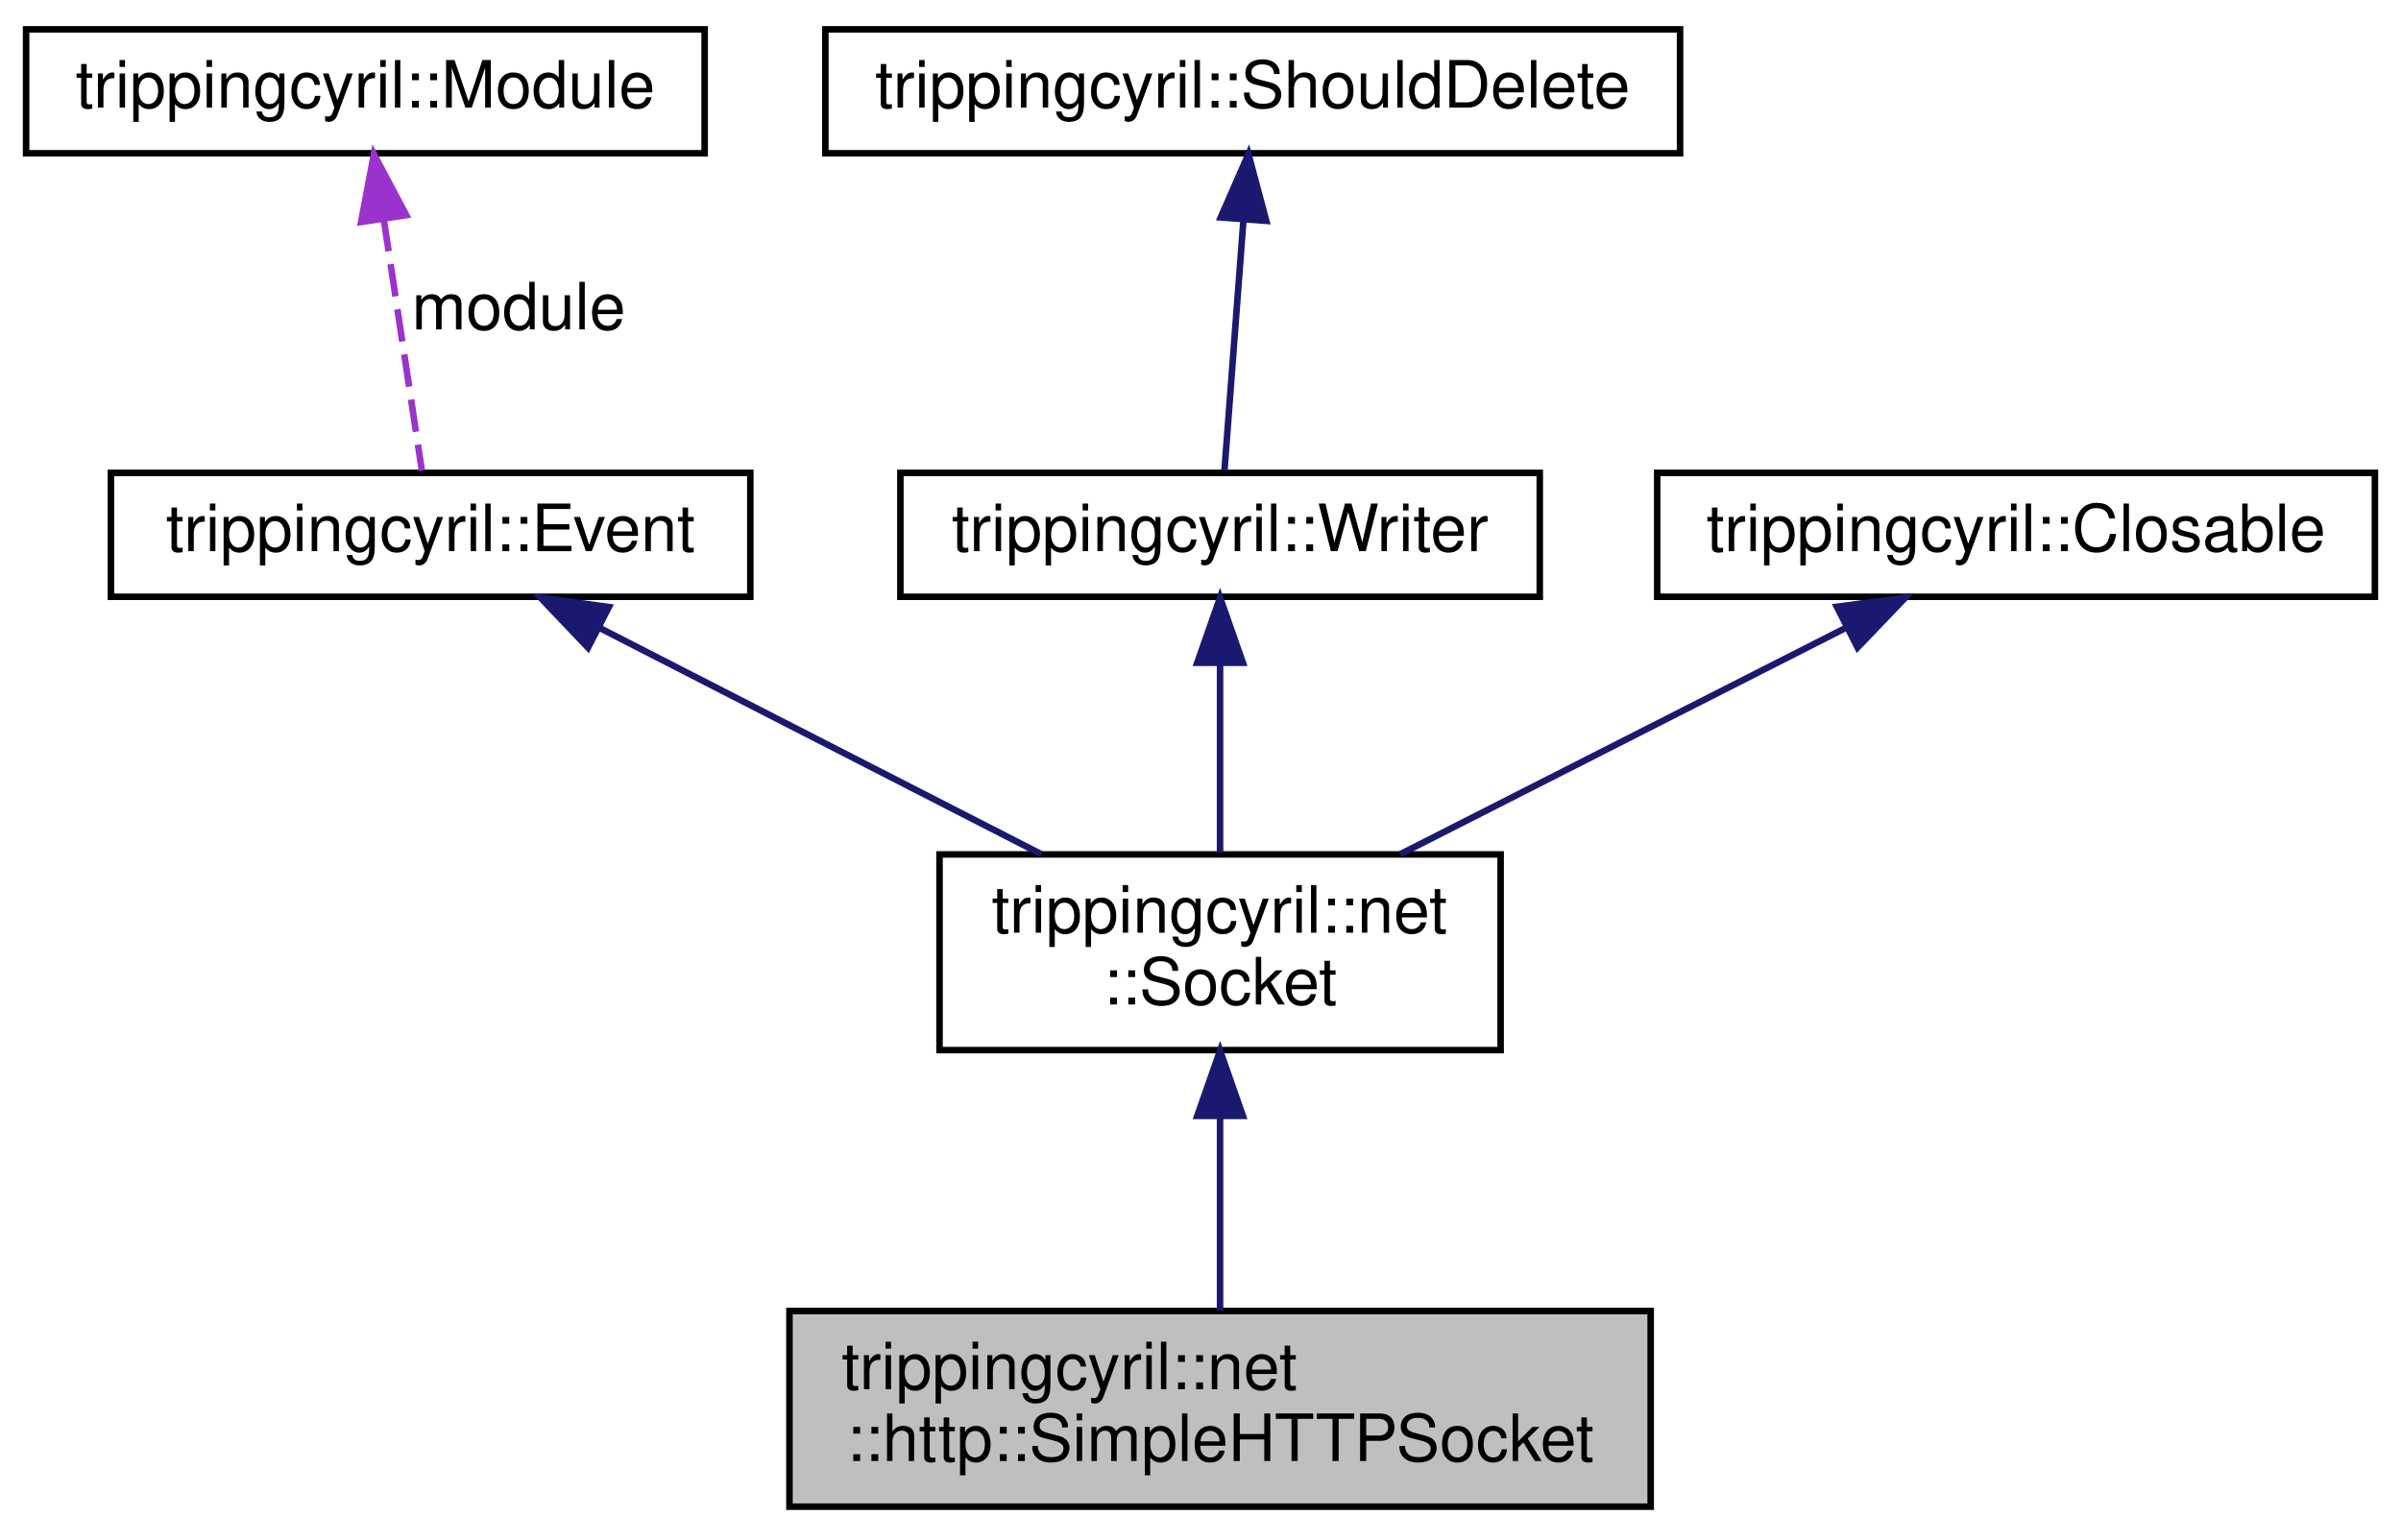
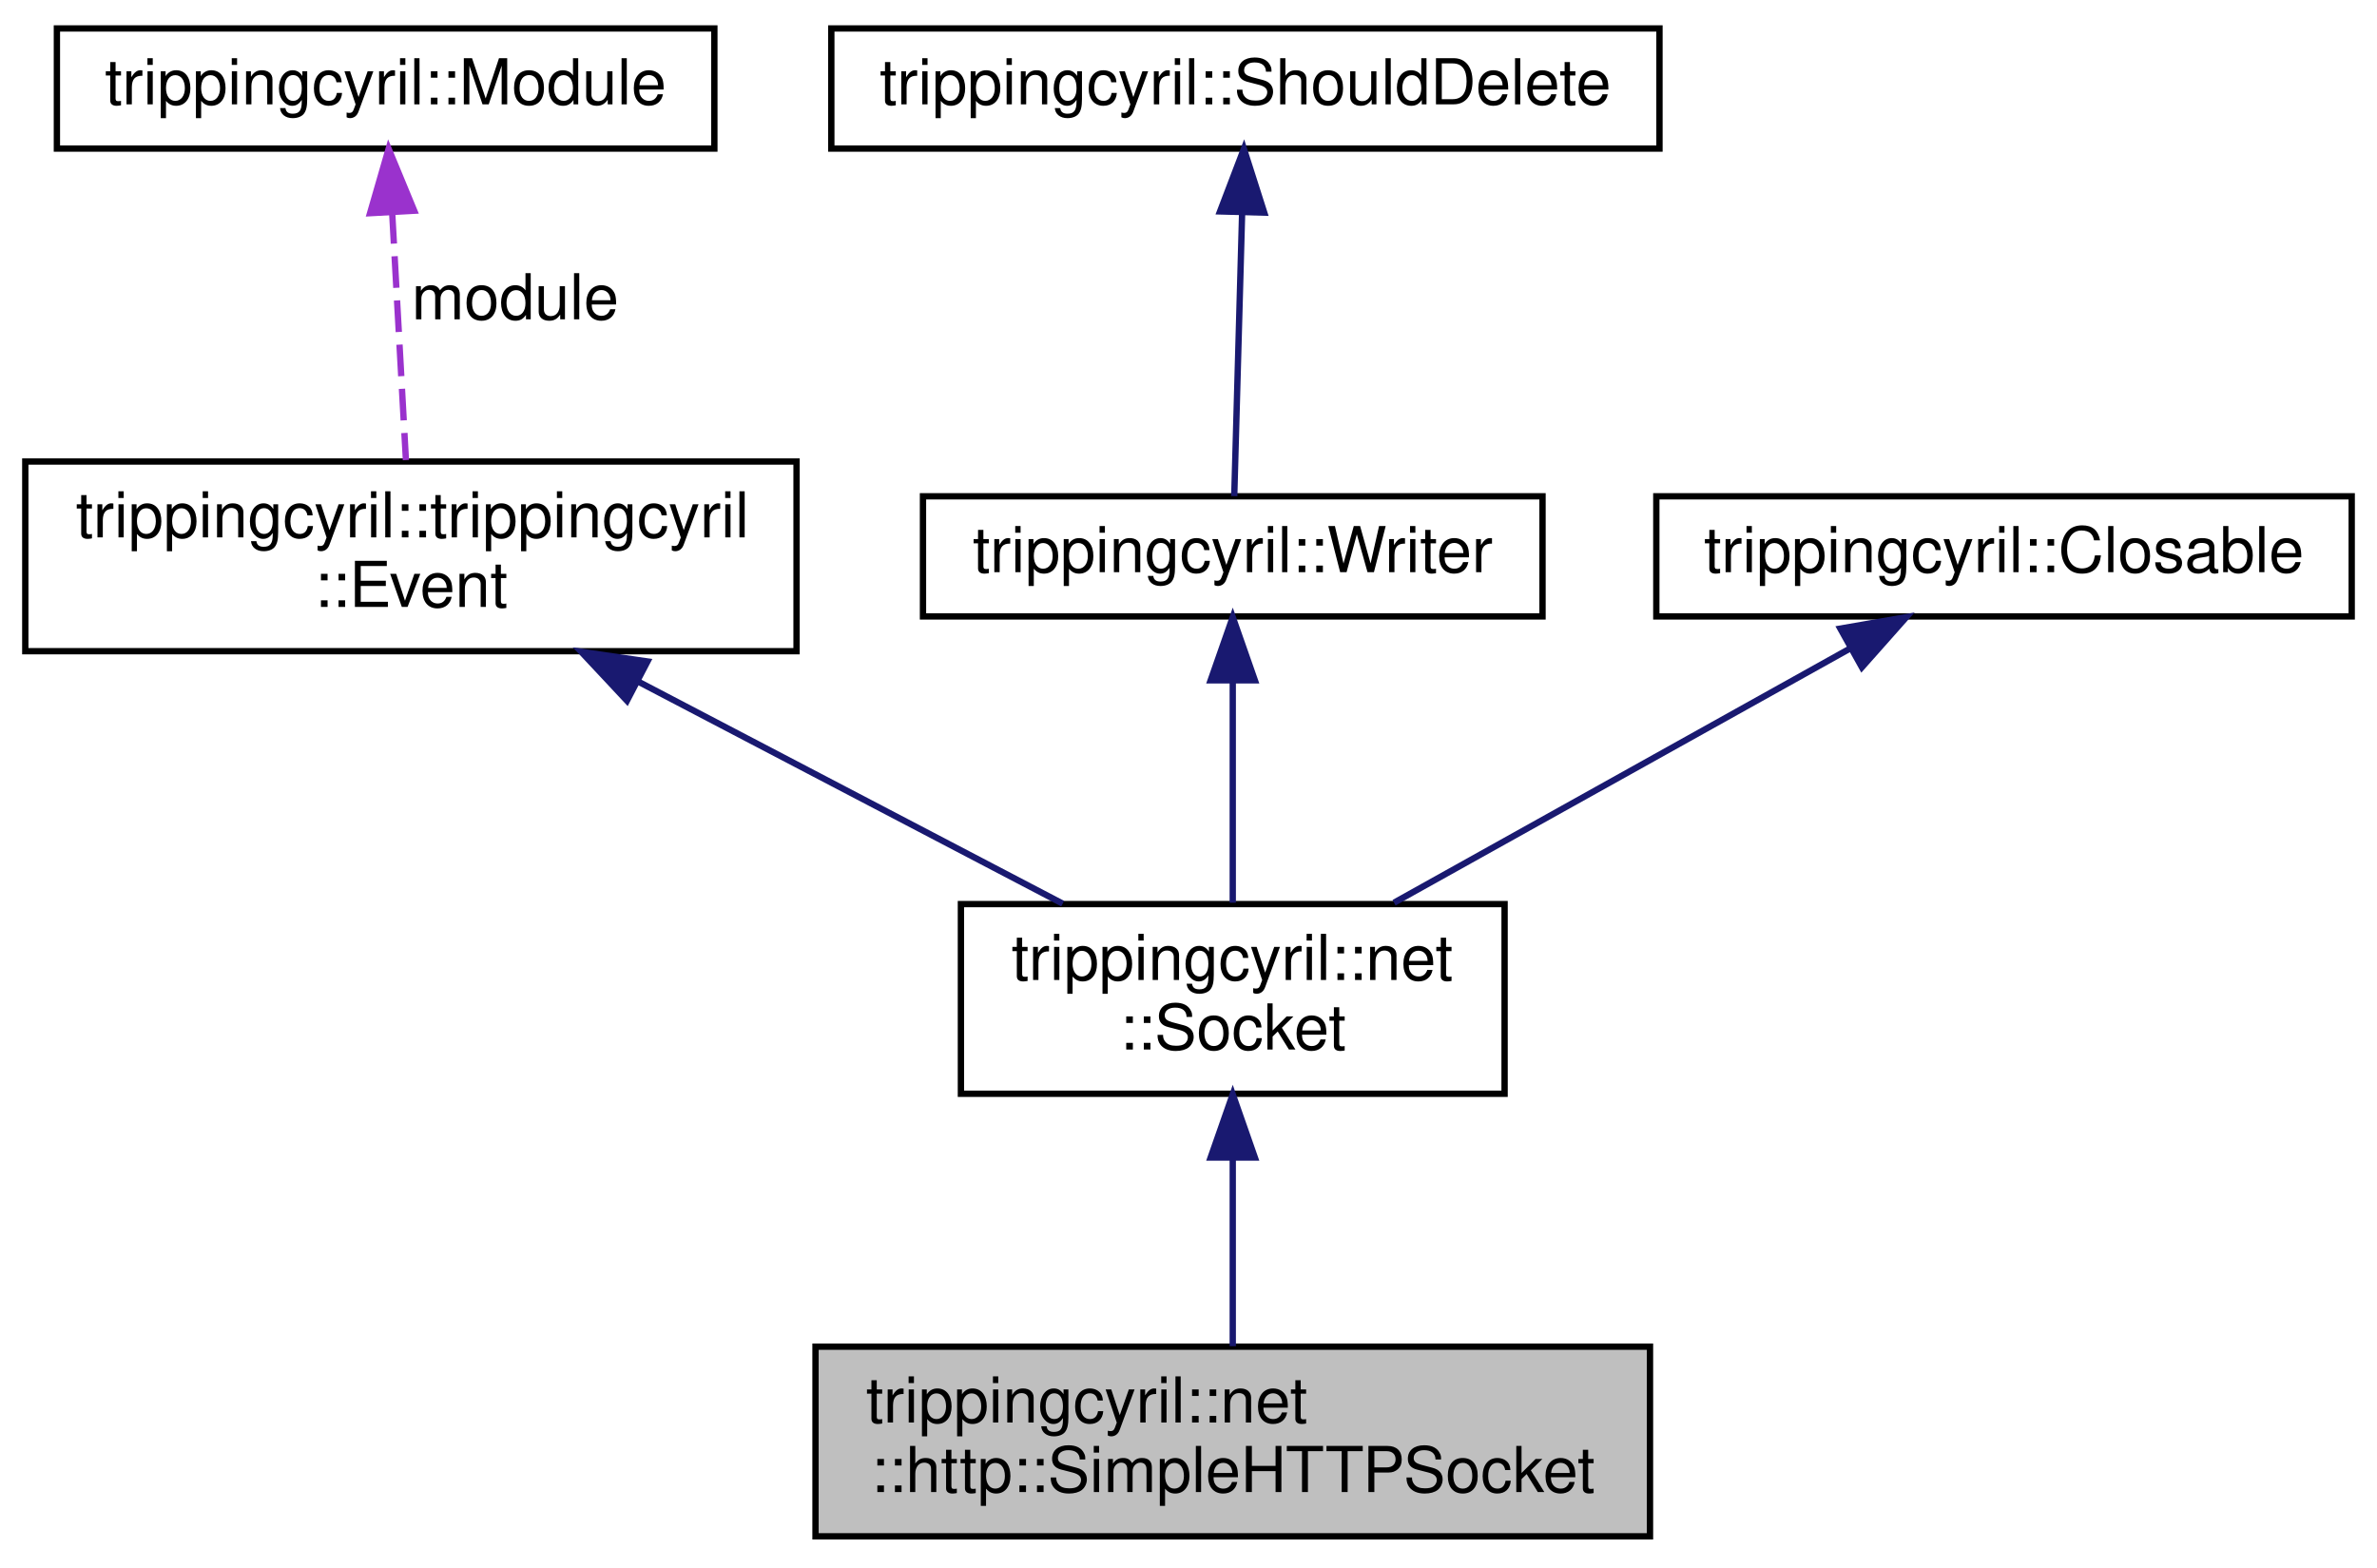
- <svg xmlns="http://www.w3.org/2000/svg" xmlns:xlink="http://www.w3.org/1999/xlink" width="368pt" height="236pt" viewBox="0.00 0.00 368.00 236.00">
-   <g id="graph0" class="graph" transform="scale(1 1) rotate(0) translate(4 232)">
+ <svg xmlns="http://www.w3.org/2000/svg" xmlns:xlink="http://www.w3.org/1999/xlink" width="376pt" height="248pt" viewBox="0.00 0.00 376.00 248.00">
+   <g id="graph0" class="graph" transform="scale(1 1) rotate(0) translate(4 244)">
    <g id="node1" class="node">
-       <polygon fill="#bfbfbf" stroke="black" points="117,-1 117,-31 249,-31 249,-1 117,-1" />
-       <text text-anchor="start" x="125" y="-19" font-family="Helvetica,sans-Serif" font-size="10.00">trippingcyril::net</text>
-       <text text-anchor="middle" x="183" y="-8" font-family="Helvetica,sans-Serif" font-size="10.00">::http::SimpleHTTPSocket</text>
+       <polygon fill="#bfbfbf" stroke="black" points="125,-1 125,-31 257,-31 257,-1 125,-1" />
+       <text text-anchor="start" x="133" y="-19" font-family="Helvetica,sans-Serif" font-size="10.00">trippingcyril::net</text>
+       <text text-anchor="middle" x="191" y="-8" font-family="Helvetica,sans-Serif" font-size="10.00">::http::SimpleHTTPSocket</text>
    </g>
    <g id="node2" class="node">
      <g id="a_node2">
        <a xlink:href="classtrippingcyril_1_1net_1_1_socket.html" target="_top" xlink:title="General tcp socket class, fully async using libevent. ">
-           <polygon fill="none" stroke="black" points="140,-71 140,-101 226,-101 226,-71 140,-71" />
-           <text text-anchor="start" x="148" y="-89" font-family="Helvetica,sans-Serif" font-size="10.00">trippingcyril::net</text>
-           <text text-anchor="middle" x="183" y="-78" font-family="Helvetica,sans-Serif" font-size="10.00">::Socket</text>
+           <polygon fill="none" stroke="black" points="148,-71 148,-101 234,-101 234,-71 148,-71" />
+           <text text-anchor="start" x="156" y="-89" font-family="Helvetica,sans-Serif" font-size="10.00">trippingcyril::net</text>
+           <text text-anchor="middle" x="191" y="-78" font-family="Helvetica,sans-Serif" font-size="10.00">::Socket</text>
        </a>
      </g>
    </g>
    <g id="edge1" class="edge">
-       <path fill="none" stroke="midnightblue" d="M183,-60.769C183,-50.814 183,-39.638 183,-31.072" />
-       <polygon fill="midnightblue" stroke="midnightblue" points="179.5,-60.91 183,-70.91 186.5,-60.91 179.5,-60.91" />
+       <path fill="none" stroke="midnightblue" d="M191,-60.769C191,-50.814 191,-39.638 191,-31.072" />
+       <polygon fill="midnightblue" stroke="midnightblue" points="187.5,-60.91 191,-70.91 194.5,-60.91 187.5,-60.91" />
    </g>
    <g id="node3" class="node">
      <g id="a_node3">
-         <a xlink:href="classtrippingcyril_1_1_event.html" target="_top" xlink:title="Event class to automatically register and unregister event driven classes with modules, simply implement this from any event driven class. ">
-           <polygon fill="none" stroke="black" points="13,-140.5 13,-159.5 111,-159.5 111,-140.5 13,-140.5" />
-           <text text-anchor="middle" x="62" y="-147.5" font-family="Helvetica,sans-Serif" font-size="10.00">trippingcyril::Event</text>
+         <a xlink:href="classtrippingcyril_1_1trippingcyril_1_1_event.html" target="_top" xlink:title="Event class to automatically register and unregister event driven classes with modules, simply implement this from any event driven class. ">
+           <polygon fill="none" stroke="black" points="0,-141 0,-171 122,-171 122,-141 0,-141" />
+           <text text-anchor="start" x="8" y="-159" font-family="Helvetica,sans-Serif" font-size="10.00">trippingcyril::trippingcyril</text>
+           <text text-anchor="middle" x="61" y="-148" font-family="Helvetica,sans-Serif" font-size="10.00">::Event</text>
        </a>
      </g>
    </g>
    <g id="edge2" class="edge">
-       <path fill="none" stroke="midnightblue" d="M87.941,-135.708C107.877,-125.493 135.344,-111.419 155.628,-101.025" />
-       <polygon fill="midnightblue" stroke="midnightblue" points="86.128,-132.704 78.825,-140.379 89.32,-138.934 86.128,-132.704" />
+       <path fill="none" stroke="midnightblue" d="M96.985,-136.177C118.227,-125.066 144.672,-111.233 164.098,-101.072" />
+       <polygon fill="midnightblue" stroke="midnightblue" points="95.175,-133.174 87.936,-140.91 98.419,-139.377 95.175,-133.174" />
    </g>
    <g id="node4" class="node">
      <g id="a_node4">
        <a xlink:href="classtrippingcyril_1_1_module.html" target="_top" xlink:title="Base class for modules. ">
-           <polygon fill="none" stroke="black" points="0,-208.5 0,-227.5 104,-227.5 104,-208.5 0,-208.5" />
-           <text text-anchor="middle" x="52" y="-215.5" font-family="Helvetica,sans-Serif" font-size="10.00">trippingcyril::Module</text>
+           <polygon fill="none" stroke="black" points="5,-220.5 5,-239.5 109,-239.5 109,-220.5 5,-220.5" />
+           <text text-anchor="middle" x="57" y="-227.5" font-family="Helvetica,sans-Serif" font-size="10.00">trippingcyril::Module</text>
        </a>
      </g>
    </g>
    <g id="edge3" class="edge">
-       <path fill="none" stroke="#9a32cd" stroke-dasharray="5,2" d="M54.814,-198.425C56.728,-185.798 59.172,-169.662 60.66,-159.841" />
-       <polygon fill="#9a32cd" stroke="#9a32cd" points="51.345,-197.96 53.307,-208.372 58.266,-199.009 51.345,-197.96" />
-       <text text-anchor="middle" x="75.5" y="-181.5" font-family="Helvetica,sans-Serif" font-size="10.00"> module</text>
+       <path fill="none" stroke="#9a32cd" stroke-dasharray="5,2" d="M58.03,-210.46C58.709,-198.236 59.585,-182.468 60.209,-171.232" />
+       <polygon fill="#9a32cd" stroke="#9a32cd" points="54.535,-210.279 57.475,-220.458 61.524,-210.667 54.535,-210.279" />
+       <text text-anchor="middle" x="77.5" y="-193.5" font-family="Helvetica,sans-Serif" font-size="10.00"> module</text>
    </g>
    <g id="node5" class="node">
      <g id="a_node5">
        <a xlink:href="classtrippingcyril_1_1_writer.html" target="_top" xlink:title="Writer class to provide a general writing operation so it's easier to write wrapper classes for write...">
-           <polygon fill="none" stroke="black" points="134,-140.5 134,-159.5 232,-159.5 232,-140.5 134,-140.5" />
-           <text text-anchor="middle" x="183" y="-147.5" font-family="Helvetica,sans-Serif" font-size="10.00">trippingcyril::Writer</text>
+           <polygon fill="none" stroke="black" points="142,-146.5 142,-165.5 240,-165.5 240,-146.5 142,-146.5" />
+           <text text-anchor="middle" x="191" y="-153.5" font-family="Helvetica,sans-Serif" font-size="10.00">trippingcyril::Writer</text>
        </a>
      </g>
    </g>
    <g id="edge4" class="edge">
-       <path fill="none" stroke="midnightblue" d="M183,-130.183C183,-120.886 183,-109.851 183,-101.263" />
-       <polygon fill="midnightblue" stroke="midnightblue" points="179.5,-130.379 183,-140.379 186.5,-130.379 179.5,-130.379" />
+       <path fill="none" stroke="midnightblue" d="M191,-136.107C191,-125.063 191,-111.349 191,-101.223" />
+       <polygon fill="midnightblue" stroke="midnightblue" points="187.5,-136.388 191,-146.388 194.5,-136.388 187.5,-136.388" />
    </g>
    <g id="node6" class="node">
      <g id="a_node6">
        <a xlink:href="classtrippingcyril_1_1_should_delete.html" target="_top" xlink:title="A simple interface to determine if the object should be deleted or not. ">
-           <polygon fill="none" stroke="black" points="122.5,-208.5 122.5,-227.5 253.5,-227.5 253.5,-208.5 122.5,-208.5" />
-           <text text-anchor="middle" x="188" y="-215.5" font-family="Helvetica,sans-Serif" font-size="10.00">trippingcyril::ShouldDelete</text>
+           <polygon fill="none" stroke="black" points="127.5,-220.5 127.5,-239.5 258.5,-239.5 258.5,-220.5 127.5,-220.5" />
+           <text text-anchor="middle" x="193" y="-227.5" font-family="Helvetica,sans-Serif" font-size="10.00">trippingcyril::ShouldDelete</text>
        </a>
      </g>
    </g>
    <g id="edge5" class="edge">
-       <path fill="none" stroke="midnightblue" d="M186.564,-198.041C185.612,-185.472 184.406,-169.563 183.67,-159.841" />
-       <polygon fill="midnightblue" stroke="midnightblue" points="183.101,-198.665 187.346,-208.372 190.081,-198.136 183.101,-198.665" />
+       <path fill="none" stroke="midnightblue" d="M192.477,-210.156C192.075,-195.712 191.541,-176.459 191.237,-165.531" />
+       <polygon fill="midnightblue" stroke="midnightblue" points="188.986,-210.559 192.763,-220.458 195.984,-210.365 188.986,-210.559" />
    </g>
    <g id="node7" class="node">
      <g id="a_node7">
        <a xlink:href="classtrippingcyril_1_1_closable.html" target="_top" xlink:title="Writer class to provide a general closing operation. ">
-           <polygon fill="none" stroke="black" points="250,-140.5 250,-159.5 360,-159.5 360,-140.5 250,-140.5" />
-           <text text-anchor="middle" x="305" y="-147.5" font-family="Helvetica,sans-Serif" font-size="10.00">trippingcyril::Closable</text>
+           <polygon fill="none" stroke="black" points="258,-146.5 258,-165.5 368,-165.5 368,-146.5 258,-146.5" />
+           <text text-anchor="middle" x="313" y="-153.5" font-family="Helvetica,sans-Serif" font-size="10.00">trippingcyril::Closable</text>
        </a>
      </g>
    </g>
    <g id="edge6" class="edge">
-       <path fill="none" stroke="midnightblue" d="M279.118,-135.847C258.996,-125.621 231.143,-111.466 210.598,-101.025" />
-       <polygon fill="midnightblue" stroke="midnightblue" points="277.536,-138.969 288.036,-140.379 280.707,-132.728 277.536,-138.969" />
+       <path fill="none" stroke="midnightblue" d="M288.654,-141.43C267.759,-129.784 237.744,-113.054 216.517,-101.223" />
+       <polygon fill="midnightblue" stroke="midnightblue" points="287.11,-144.576 297.549,-146.388 290.518,-138.462 287.11,-144.576" />
    </g>
  </g>
</svg>
